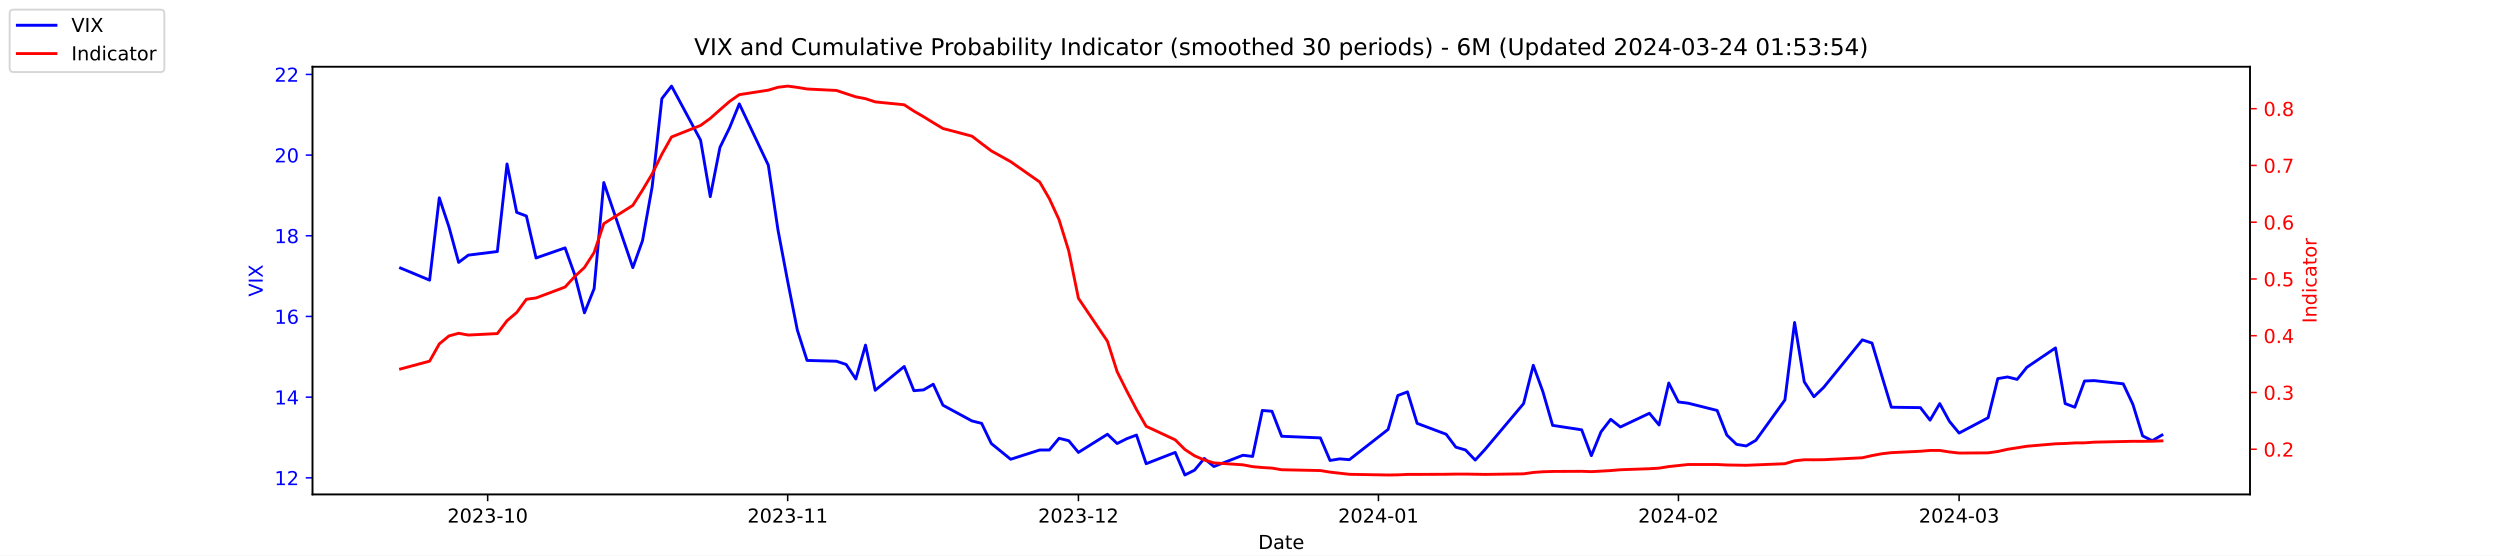
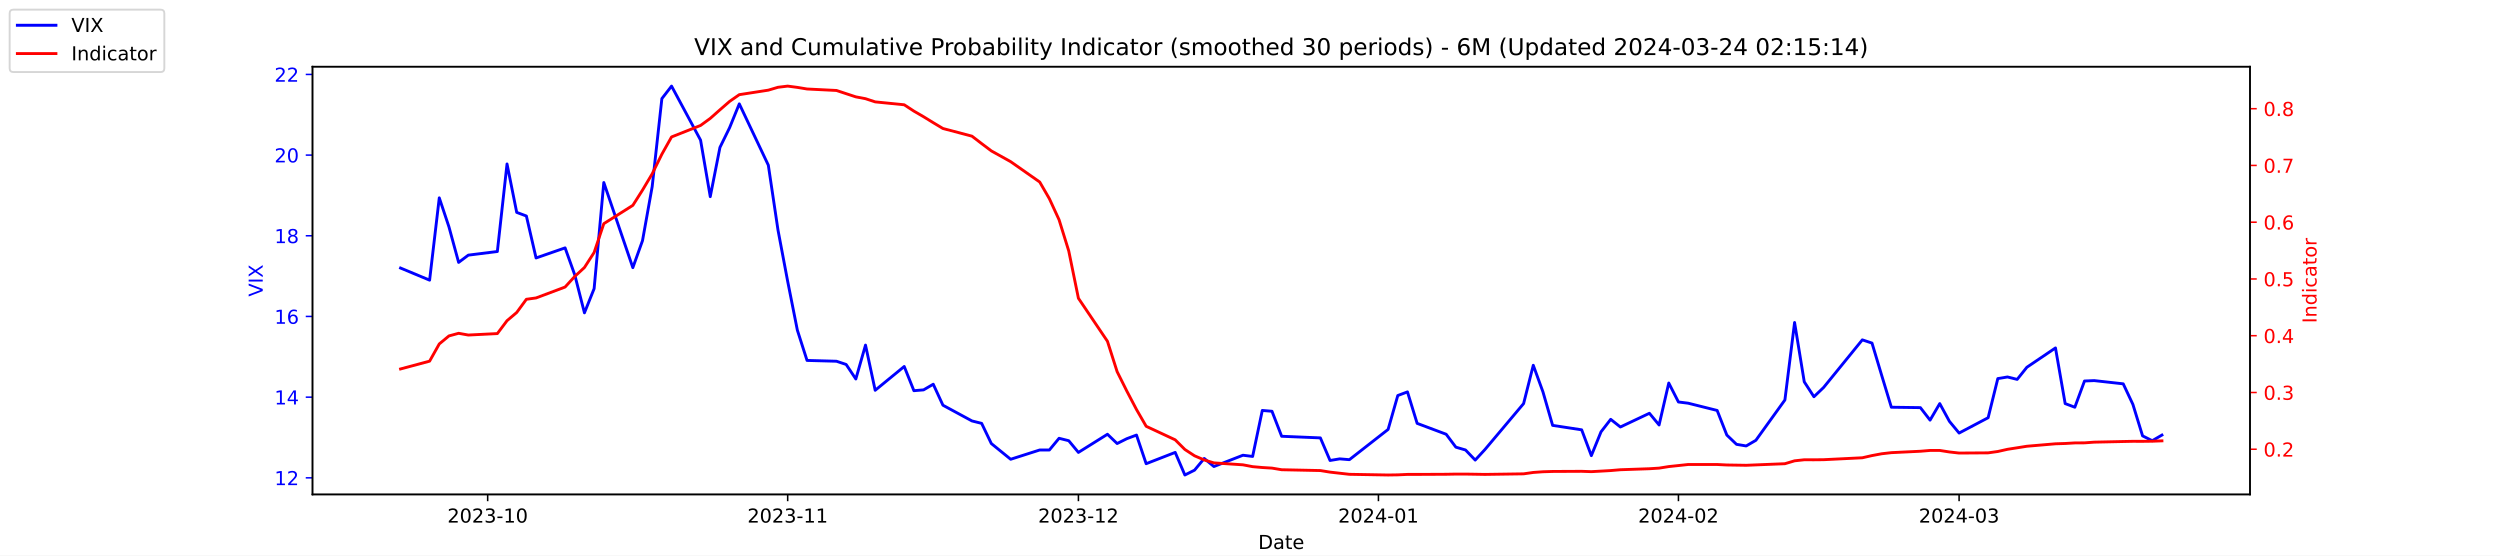
<svg xmlns="http://www.w3.org/2000/svg" xmlns:xlink="http://www.w3.org/1999/xlink" width="1296pt" height="288pt" viewBox="0 0 1296 288" version="1.1">
  <defs>
    <style type="text/css">*{stroke-linejoin: round; stroke-linecap: butt}</style>
  </defs>
  <g id="figure_1">
    <g id="patch_1">
      <path d="M 0 288  L 1296 288  L 1296 0  L 0 0  z " style="fill: #ffffff" />
    </g>
    <g id="axes_1">
      <g id="patch_2">
        <path d="M 162 256.32  L 1166.4 256.32  L 1166.4 34.56  L 162 34.56  z " style="fill: #ffffff" />
      </g>
      <g id="matplotlib.axis_1">
        <g id="xtick_1">
          <g id="line2d_1">
            <defs>
-               <path id="m7c669ac74c" d="M 0 0  L 0 3.5  " style="stroke: #000000; stroke-width: 0.8" />
+               <path id="mfde7af2f74" d="M 0 0  L 0 3.5  " style="stroke: #000000; stroke-width: 0.8" />
            </defs>
            <g>
-               <use xlink:href="#m7c669ac74c" x="252.807" y="256.32" style="stroke: #000000; stroke-width: 0.8" />
+               <use xlink:href="#mfde7af2f74" x="252.807" y="256.32" style="stroke: #000000; stroke-width: 0.8" />
            </g>
          </g>
          <g id="text_1">
            <g transform="translate(231.916 270.9184) scale(0.1 -0.1)">
              <defs>
                <path id="DejaVuSans-32" d="M 1228 531  L 3431 531  L 3431 0  L 469 0  L 469 531  Q 828 903 1448 1529  Q 2069 2156 2228 2338  Q 2531 2678 2651 2914  Q 2772 3150 2772 3378  Q 2772 3750 2511 3984  Q 2250 4219 1831 4219  Q 1534 4219 1204 4116  Q 875 4013 500 3803  L 500 4441  Q 881 4594 1212 4672  Q 1544 4750 1819 4750  Q 2544 4750 2975 4387  Q 3406 4025 3406 3419  Q 3406 3131 3298 2873  Q 3191 2616 2906 2266  Q 2828 2175 2409 1742  Q 1991 1309 1228 531  z " transform="scale(0.015625)" />
                <path id="DejaVuSans-30" d="M 2034 4250  Q 1547 4250 1301 3770  Q 1056 3291 1056 2328  Q 1056 1369 1301 889  Q 1547 409 2034 409  Q 2525 409 2770 889  Q 3016 1369 3016 2328  Q 3016 3291 2770 3770  Q 2525 4250 2034 4250  z M 2034 4750  Q 2819 4750 3233 4129  Q 3647 3509 3647 2328  Q 3647 1150 3233 529  Q 2819 -91 2034 -91  Q 1250 -91 836 529  Q 422 1150 422 2328  Q 422 3509 836 4129  Q 1250 4750 2034 4750  z " transform="scale(0.015625)" />
                <path id="DejaVuSans-33" d="M 2597 2516  Q 3050 2419 3304 2112  Q 3559 1806 3559 1356  Q 3559 666 3084 287  Q 2609 -91 1734 -91  Q 1441 -91 1130 -33  Q 819 25 488 141  L 488 750  Q 750 597 1062 519  Q 1375 441 1716 441  Q 2309 441 2620 675  Q 2931 909 2931 1356  Q 2931 1769 2642 2001  Q 2353 2234 1838 2234  L 1294 2234  L 1294 2753  L 1863 2753  Q 2328 2753 2575 2939  Q 2822 3125 2822 3475  Q 2822 3834 2567 4026  Q 2313 4219 1838 4219  Q 1578 4219 1281 4162  Q 984 4106 628 3988  L 628 4550  Q 988 4650 1302 4700  Q 1616 4750 1894 4750  Q 2613 4750 3031 4423  Q 3450 4097 3450 3541  Q 3450 3153 3228 2886  Q 3006 2619 2597 2516  z " transform="scale(0.015625)" />
                <path id="DejaVuSans-2d" d="M 313 2009  L 1997 2009  L 1997 1497  L 313 1497  L 313 2009  z " transform="scale(0.015625)" />
                <path id="DejaVuSans-31" d="M 794 531  L 1825 531  L 1825 4091  L 703 3866  L 703 4441  L 1819 4666  L 2450 4666  L 2450 531  L 3481 531  L 3481 0  L 794 0  L 794 531  z " transform="scale(0.015625)" />
              </defs>
              <use xlink:href="#DejaVuSans-32" />
              <use xlink:href="#DejaVuSans-30" x="63.623" />
              <use xlink:href="#DejaVuSans-32" x="127.246" />
              <use xlink:href="#DejaVuSans-33" x="190.869" />
              <use xlink:href="#DejaVuSans-2d" x="254.492" />
              <use xlink:href="#DejaVuSans-31" x="290.576" />
              <use xlink:href="#DejaVuSans-30" x="354.199" />
            </g>
          </g>
        </g>
        <g id="xtick_2">
          <g id="line2d_2">
            <g>
-               <use xlink:href="#m7c669ac74c" x="408.334" y="256.32" style="stroke: #000000; stroke-width: 0.8" />
+               <use xlink:href="#mfde7af2f74" x="408.334" y="256.32" style="stroke: #000000; stroke-width: 0.8" />
            </g>
          </g>
          <g id="text_2">
            <g transform="translate(387.4425 270.9184) scale(0.1 -0.1)">
              <use xlink:href="#DejaVuSans-32" />
              <use xlink:href="#DejaVuSans-30" x="63.623" />
              <use xlink:href="#DejaVuSans-32" x="127.246" />
              <use xlink:href="#DejaVuSans-33" x="190.869" />
              <use xlink:href="#DejaVuSans-2d" x="254.492" />
              <use xlink:href="#DejaVuSans-31" x="290.576" />
              <use xlink:href="#DejaVuSans-31" x="354.199" />
            </g>
          </g>
        </g>
        <g id="xtick_3">
          <g id="line2d_3">
            <g>
-               <use xlink:href="#m7c669ac74c" x="559.052" y="256.32" style="stroke: #000000; stroke-width: 0.8" />
+               <use xlink:href="#mfde7af2f74" x="559.052" y="256.32" style="stroke: #000000; stroke-width: 0.8" />
            </g>
          </g>
          <g id="text_3">
            <g transform="translate(538.161 270.9184) scale(0.1 -0.1)">
              <use xlink:href="#DejaVuSans-32" />
              <use xlink:href="#DejaVuSans-30" x="63.623" />
              <use xlink:href="#DejaVuSans-32" x="127.246" />
              <use xlink:href="#DejaVuSans-33" x="190.869" />
              <use xlink:href="#DejaVuSans-2d" x="254.492" />
              <use xlink:href="#DejaVuSans-31" x="290.576" />
              <use xlink:href="#DejaVuSans-32" x="354.199" />
            </g>
          </g>
        </g>
        <g id="xtick_4">
          <g id="line2d_4">
            <g>
-               <use xlink:href="#m7c669ac74c" x="714.579" y="256.32" style="stroke: #000000; stroke-width: 0.8" />
+               <use xlink:href="#mfde7af2f74" x="714.579" y="256.32" style="stroke: #000000; stroke-width: 0.8" />
            </g>
          </g>
          <g id="text_4">
            <g transform="translate(693.6875 270.9184) scale(0.1 -0.1)">
              <defs>
                <path id="DejaVuSans-34" d="M 2419 4116  L 825 1625  L 2419 1625  L 2419 4116  z M 2253 4666  L 3047 4666  L 3047 1625  L 3713 1625  L 3713 1100  L 3047 1100  L 3047 0  L 2419 0  L 2419 1100  L 313 1100  L 313 1709  L 2253 4666  z " transform="scale(0.015625)" />
              </defs>
              <use xlink:href="#DejaVuSans-32" />
              <use xlink:href="#DejaVuSans-30" x="63.623" />
              <use xlink:href="#DejaVuSans-32" x="127.246" />
              <use xlink:href="#DejaVuSans-34" x="190.869" />
              <use xlink:href="#DejaVuSans-2d" x="254.492" />
              <use xlink:href="#DejaVuSans-30" x="290.576" />
              <use xlink:href="#DejaVuSans-31" x="354.199" />
            </g>
          </g>
        </g>
        <g id="xtick_5">
          <g id="line2d_5">
            <g>
-               <use xlink:href="#m7c669ac74c" x="870.105" y="256.32" style="stroke: #000000; stroke-width: 0.8" />
+               <use xlink:href="#mfde7af2f74" x="870.105" y="256.32" style="stroke: #000000; stroke-width: 0.8" />
            </g>
          </g>
          <g id="text_5">
            <g transform="translate(849.2139 270.9184) scale(0.1 -0.1)">
              <use xlink:href="#DejaVuSans-32" />
              <use xlink:href="#DejaVuSans-30" x="63.623" />
              <use xlink:href="#DejaVuSans-32" x="127.246" />
              <use xlink:href="#DejaVuSans-34" x="190.869" />
              <use xlink:href="#DejaVuSans-2d" x="254.492" />
              <use xlink:href="#DejaVuSans-30" x="290.576" />
              <use xlink:href="#DejaVuSans-32" x="354.199" />
            </g>
          </g>
        </g>
        <g id="xtick_6">
          <g id="line2d_6">
            <g>
-               <use xlink:href="#m7c669ac74c" x="1015.598" y="256.32" style="stroke: #000000; stroke-width: 0.8" />
+               <use xlink:href="#mfde7af2f74" x="1015.598" y="256.32" style="stroke: #000000; stroke-width: 0.8" />
            </g>
          </g>
          <g id="text_6">
            <g transform="translate(994.7064 270.9184) scale(0.1 -0.1)">
              <use xlink:href="#DejaVuSans-32" />
              <use xlink:href="#DejaVuSans-30" x="63.623" />
              <use xlink:href="#DejaVuSans-32" x="127.246" />
              <use xlink:href="#DejaVuSans-34" x="190.869" />
              <use xlink:href="#DejaVuSans-2d" x="254.492" />
              <use xlink:href="#DejaVuSans-30" x="290.576" />
              <use xlink:href="#DejaVuSans-33" x="354.199" />
            </g>
          </g>
        </g>
        <g id="text_7">
          <g transform="translate(652.2492 284.5966) scale(0.1 -0.1)">
            <defs>
              <path id="DejaVuSans-44" d="M 1259 4147  L 1259 519  L 2022 519  Q 2988 519 3436 956  Q 3884 1394 3884 2338  Q 3884 3275 3436 3711  Q 2988 4147 2022 4147  L 1259 4147  z M 628 4666  L 1925 4666  Q 3281 4666 3915 4102  Q 4550 3538 4550 2338  Q 4550 1131 3912 565  Q 3275 0 1925 0  L 628 0  L 628 4666  z " transform="scale(0.015625)" />
              <path id="DejaVuSans-61" d="M 2194 1759  Q 1497 1759 1228 1600  Q 959 1441 959 1056  Q 959 750 1161 570  Q 1363 391 1709 391  Q 2188 391 2477 730  Q 2766 1069 2766 1631  L 2766 1759  L 2194 1759  z M 3341 1997  L 3341 0  L 2766 0  L 2766 531  Q 2569 213 2275 61  Q 1981 -91 1556 -91  Q 1019 -91 701 211  Q 384 513 384 1019  Q 384 1609 779 1909  Q 1175 2209 1959 2209  L 2766 2209  L 2766 2266  Q 2766 2663 2505 2880  Q 2244 3097 1772 3097  Q 1472 3097 1187 3025  Q 903 2953 641 2809  L 641 3341  Q 956 3463 1253 3523  Q 1550 3584 1831 3584  Q 2591 3584 2966 3190  Q 3341 2797 3341 1997  z " transform="scale(0.015625)" />
              <path id="DejaVuSans-74" d="M 1172 4494  L 1172 3500  L 2356 3500  L 2356 3053  L 1172 3053  L 1172 1153  Q 1172 725 1289 603  Q 1406 481 1766 481  L 2356 481  L 2356 0  L 1766 0  Q 1100 0 847 248  Q 594 497 594 1153  L 594 3053  L 172 3053  L 172 3500  L 594 3500  L 594 4494  L 1172 4494  z " transform="scale(0.015625)" />
              <path id="DejaVuSans-65" d="M 3597 1894  L 3597 1613  L 953 1613  Q 991 1019 1311 708  Q 1631 397 2203 397  Q 2534 397 2845 478  Q 3156 559 3463 722  L 3463 178  Q 3153 47 2828 -22  Q 2503 -91 2169 -91  Q 1331 -91 842 396  Q 353 884 353 1716  Q 353 2575 817 3079  Q 1281 3584 2069 3584  Q 2775 3584 3186 3129  Q 3597 2675 3597 1894  z M 3022 2063  Q 3016 2534 2758 2815  Q 2500 3097 2075 3097  Q 1594 3097 1305 2825  Q 1016 2553 972 2059  L 3022 2063  z " transform="scale(0.015625)" />
            </defs>
            <use xlink:href="#DejaVuSans-44" />
            <use xlink:href="#DejaVuSans-61" x="77.002" />
            <use xlink:href="#DejaVuSans-74" x="138.281" />
            <use xlink:href="#DejaVuSans-65" x="177.49" />
          </g>
        </g>
      </g>
      <g id="matplotlib.axis_2">
        <g id="ytick_1">
          <g id="line2d_7">
            <defs>
-               <path id="m11912a8a30" d="M 0 0  L -3.5 0  " style="stroke: #0000ff; stroke-width: 0.8" />
+               <path id="m8559d4c130" d="M 0 0  L -3.5 0  " style="stroke: #0000ff; stroke-width: 0.8" />
            </defs>
            <g>
-               <use xlink:href="#m11912a8a30" x="162" y="247.704" style="fill: #0000ff; stroke: #0000ff; stroke-width: 0.8" />
+               <use xlink:href="#m8559d4c130" x="162" y="247.704" style="fill: #0000ff; stroke: #0000ff; stroke-width: 0.8" />
            </g>
          </g>
          <g id="text_8">
            <g style="fill: #0000ff" transform="translate(142.275 251.5031) scale(0.1 -0.1)">
              <use xlink:href="#DejaVuSans-31" />
              <use xlink:href="#DejaVuSans-32" x="63.623" />
            </g>
          </g>
        </g>
        <g id="ytick_2">
          <g id="line2d_8">
            <g>
-               <use xlink:href="#m11912a8a30" x="162" y="205.878" style="fill: #0000ff; stroke: #0000ff; stroke-width: 0.8" />
+               <use xlink:href="#m8559d4c130" x="162" y="205.878" style="fill: #0000ff; stroke: #0000ff; stroke-width: 0.8" />
            </g>
          </g>
          <g id="text_9">
            <g style="fill: #0000ff" transform="translate(142.275 209.6774) scale(0.1 -0.1)">
              <use xlink:href="#DejaVuSans-31" />
              <use xlink:href="#DejaVuSans-34" x="63.623" />
            </g>
          </g>
        </g>
        <g id="ytick_3">
          <g id="line2d_9">
            <g>
-               <use xlink:href="#m11912a8a30" x="162" y="164.052" style="fill: #0000ff; stroke: #0000ff; stroke-width: 0.8" />
+               <use xlink:href="#m8559d4c130" x="162" y="164.052" style="fill: #0000ff; stroke: #0000ff; stroke-width: 0.8" />
            </g>
          </g>
          <g id="text_10">
            <g style="fill: #0000ff" transform="translate(142.275 167.8517) scale(0.1 -0.1)">
              <defs>
                <path id="DejaVuSans-36" d="M 2113 2584  Q 1688 2584 1439 2293  Q 1191 2003 1191 1497  Q 1191 994 1439 701  Q 1688 409 2113 409  Q 2538 409 2786 701  Q 3034 994 3034 1497  Q 3034 2003 2786 2293  Q 2538 2584 2113 2584  z M 3366 4563  L 3366 3988  Q 3128 4100 2886 4159  Q 2644 4219 2406 4219  Q 1781 4219 1451 3797  Q 1122 3375 1075 2522  Q 1259 2794 1537 2939  Q 1816 3084 2150 3084  Q 2853 3084 3261 2657  Q 3669 2231 3669 1497  Q 3669 778 3244 343  Q 2819 -91 2113 -91  Q 1303 -91 875 529  Q 447 1150 447 2328  Q 447 3434 972 4092  Q 1497 4750 2381 4750  Q 2619 4750 2861 4703  Q 3103 4656 3366 4563  z " transform="scale(0.015625)" />
              </defs>
              <use xlink:href="#DejaVuSans-31" />
              <use xlink:href="#DejaVuSans-36" x="63.623" />
            </g>
          </g>
        </g>
        <g id="ytick_4">
          <g id="line2d_10">
            <g>
-               <use xlink:href="#m11912a8a30" x="162" y="122.227" style="fill: #0000ff; stroke: #0000ff; stroke-width: 0.8" />
+               <use xlink:href="#m8559d4c130" x="162" y="122.227" style="fill: #0000ff; stroke: #0000ff; stroke-width: 0.8" />
            </g>
          </g>
          <g id="text_11">
            <g style="fill: #0000ff" transform="translate(142.275 126.0259) scale(0.1 -0.1)">
              <defs>
                <path id="DejaVuSans-38" d="M 2034 2216  Q 1584 2216 1326 1975  Q 1069 1734 1069 1313  Q 1069 891 1326 650  Q 1584 409 2034 409  Q 2484 409 2743 651  Q 3003 894 3003 1313  Q 3003 1734 2745 1975  Q 2488 2216 2034 2216  z M 1403 2484  Q 997 2584 770 2862  Q 544 3141 544 3541  Q 544 4100 942 4425  Q 1341 4750 2034 4750  Q 2731 4750 3128 4425  Q 3525 4100 3525 3541  Q 3525 3141 3298 2862  Q 3072 2584 2669 2484  Q 3125 2378 3379 2068  Q 3634 1759 3634 1313  Q 3634 634 3220 271  Q 2806 -91 2034 -91  Q 1263 -91 848 271  Q 434 634 434 1313  Q 434 1759 690 2068  Q 947 2378 1403 2484  z M 1172 3481  Q 1172 3119 1398 2916  Q 1625 2713 2034 2713  Q 2441 2713 2670 2916  Q 2900 3119 2900 3481  Q 2900 3844 2670 4047  Q 2441 4250 2034 4250  Q 1625 4250 1398 4047  Q 1172 3844 1172 3481  z " transform="scale(0.015625)" />
              </defs>
              <use xlink:href="#DejaVuSans-31" />
              <use xlink:href="#DejaVuSans-38" x="63.623" />
            </g>
          </g>
        </g>
        <g id="ytick_5">
          <g id="line2d_11">
            <g>
-               <use xlink:href="#m11912a8a30" x="162" y="80.401" style="fill: #0000ff; stroke: #0000ff; stroke-width: 0.8" />
+               <use xlink:href="#m8559d4c130" x="162" y="80.401" style="fill: #0000ff; stroke: #0000ff; stroke-width: 0.8" />
            </g>
          </g>
          <g id="text_12">
            <g style="fill: #0000ff" transform="translate(142.275 84.2002) scale(0.1 -0.1)">
              <use xlink:href="#DejaVuSans-32" />
              <use xlink:href="#DejaVuSans-30" x="63.623" />
            </g>
          </g>
        </g>
        <g id="ytick_6">
          <g id="line2d_12">
            <g>
-               <use xlink:href="#m11912a8a30" x="162" y="38.575" style="fill: #0000ff; stroke: #0000ff; stroke-width: 0.8" />
+               <use xlink:href="#m8559d4c130" x="162" y="38.575" style="fill: #0000ff; stroke: #0000ff; stroke-width: 0.8" />
            </g>
          </g>
          <g id="text_13">
            <g style="fill: #0000ff" transform="translate(142.275 42.37447) scale(0.1 -0.1)">
              <use xlink:href="#DejaVuSans-32" />
              <use xlink:href="#DejaVuSans-32" x="63.623" />
            </g>
          </g>
        </g>
        <g id="text_14">
          <g style="fill: #0000ff" transform="translate(136.1953 153.7603) rotate(-90) scale(0.1 -0.1)">
            <defs>
              <path id="DejaVuSans-56" d="M 1831 0  L 50 4666  L 709 4666  L 2188 738  L 3669 4666  L 4325 4666  L 2547 0  L 1831 0  z " transform="scale(0.015625)" />
              <path id="DejaVuSans-49" d="M 628 4666  L 1259 4666  L 1259 0  L 628 0  L 628 4666  z " transform="scale(0.015625)" />
              <path id="DejaVuSans-58" d="M 403 4666  L 1081 4666  L 2241 2931  L 3406 4666  L 4084 4666  L 2584 2425  L 4184 0  L 3506 0  L 2194 1984  L 872 0  L 191 0  L 1856 2491  L 403 4666  z " transform="scale(0.015625)" />
            </defs>
            <use xlink:href="#DejaVuSans-56" />
            <use xlink:href="#DejaVuSans-49" x="68.408" />
            <use xlink:href="#DejaVuSans-58" x="97.9" />
          </g>
        </g>
      </g>
      <g id="line2d_13">
-         <path d="M 207.655 138.957  L 222.705 145.231  L 227.722 102.569  L 232.739 117.626  L 237.756 136.029  L 242.773 132.265  L 257.824 130.383  L 262.841 85.002  L 267.858 110.097  L 272.875 111.979  L 277.892 133.729  L 292.943 128.501  L 297.96 142.512  L 302.977 162.17  L 307.994 149.623  L 313.011 94.622  L 328.062 138.748  L 333.079 124.736  L 338.096 96.713  L 343.113 51.123  L 348.13 44.64  L 363.181 72.663  L 368.198 101.941  L 373.215 76.428  L 378.232 66.18  L 383.249 53.842  L 398.3 85.629  L 403.317 119.299  L 408.334 145.858  L 413.351 171.163  L 418.368 186.847  L 433.628 187.266  L 438.645 188.939  L 443.662 196.467  L 448.679 178.901  L 453.696 202.323  L 468.747 189.984  L 473.764 202.532  L 478.781 202.114  L 483.798 199.186  L 488.815 210.061  L 503.866 218.217  L 508.883 219.472  L 513.9 229.928  L 523.934 238.084  L 538.984 233.274  L 544.001 233.274  L 549.018 227.209  L 554.035 228.464  L 559.052 234.529  L 574.103 225.118  L 579.12 229.928  L 584.137 227.418  L 589.154 225.536  L 594.171 240.384  L 609.222 234.529  L 614.239 246.24  L 619.256 243.73  L 624.273 237.666  L 629.29 241.848  L 644.341 235.993  L 649.358 236.62  L 654.375 212.779  L 659.392 213.198  L 664.409 226.164  L 684.477 227  L 689.494 238.711  L 694.511 237.875  L 699.528 238.293  L 719.596 222.608  L 724.613 205.042  L 729.63 203.159  L 734.647 219.472  L 749.698 225.118  L 754.715 231.81  L 759.732 233.274  L 764.749 238.502  L 769.766 233.065  L 789.834 209.224  L 794.851 189.357  L 799.868 203.159  L 804.885 220.517  L 819.936 222.818  L 824.952 236.202  L 829.969 223.863  L 834.986 217.38  L 840.003 221.354  L 855.054 214.243  L 860.071 220.308  L 865.088 198.559  L 870.105 208.388  L 875.122 209.015  L 890.173 212.779  L 895.19 225.536  L 900.207 230.346  L 905.224 231.183  L 910.241 228.255  L 925.292 207.342  L 930.309 167.189  L 935.326 197.931  L 940.343 205.669  L 945.36 200.859  L 965.428 176.182  L 970.445 177.855  L 975.462 194.585  L 980.479 211.106  L 995.53 211.316  L 1000.547 217.798  L 1005.564 209.224  L 1010.581 218.426  L 1015.598 224.491  L 1030.649 216.544  L 1035.666 196.258  L 1040.683 195.422  L 1045.7 196.677  L 1050.717 190.403  L 1065.559 180.364  L 1070.576 209.224  L 1075.593 211.106  L 1080.61 197.513  L 1085.627 197.304  L 1100.678 198.977  L 1105.695 209.642  L 1110.711 225.955  L 1115.728 228.464  L 1120.745 225.536  " clip-path="url(#pfca171daec)" style="fill: none; stroke: #0000ff; stroke-width: 1.5; stroke-linecap: square" />
+         <path d="M 207.655 138.957  L 222.705 145.231  L 227.722 102.569  L 232.739 117.626  L 237.756 136.029  L 242.773 132.265  L 257.824 130.383  L 262.841 85.002  L 267.858 110.097  L 272.875 111.979  L 277.892 133.729  L 292.943 128.501  L 297.96 142.512  L 302.977 162.17  L 307.994 149.623  L 313.011 94.622  L 328.062 138.748  L 333.079 124.736  L 338.096 96.713  L 343.113 51.123  L 348.13 44.64  L 363.181 72.663  L 368.198 101.941  L 373.215 76.428  L 378.232 66.18  L 383.249 53.842  L 398.3 85.629  L 403.317 119.299  L 408.334 145.858  L 413.351 171.163  L 418.368 186.847  L 433.628 187.266  L 438.645 188.939  L 443.662 196.467  L 448.679 178.901  L 453.696 202.323  L 468.747 189.984  L 473.764 202.532  L 478.781 202.114  L 483.798 199.186  L 488.815 210.061  L 503.866 218.217  L 508.883 219.472  L 513.9 229.928  L 523.934 238.084  L 538.984 233.274  L 544.001 233.274  L 549.018 227.209  L 554.035 228.464  L 559.052 234.529  L 574.103 225.118  L 579.12 229.928  L 584.137 227.418  L 589.154 225.536  L 594.171 240.384  L 609.222 234.529  L 614.239 246.24  L 619.256 243.73  L 624.273 237.666  L 629.29 241.848  L 644.341 235.993  L 649.358 236.62  L 654.375 212.779  L 659.392 213.198  L 664.409 226.164  L 684.477 227  L 689.494 238.711  L 694.511 237.875  L 699.528 238.293  L 719.596 222.608  L 724.613 205.042  L 729.63 203.159  L 734.647 219.472  L 749.698 225.118  L 754.715 231.81  L 759.732 233.274  L 764.749 238.502  L 769.766 233.065  L 789.834 209.224  L 794.851 189.357  L 799.868 203.159  L 804.885 220.517  L 819.936 222.818  L 824.952 236.202  L 829.969 223.863  L 834.986 217.38  L 840.003 221.354  L 855.054 214.243  L 860.071 220.308  L 865.088 198.559  L 870.105 208.388  L 875.122 209.015  L 890.173 212.779  L 895.19 225.536  L 900.207 230.346  L 905.224 231.183  L 910.241 228.255  L 925.292 207.342  L 930.309 167.189  L 935.326 197.931  L 940.343 205.669  L 945.36 200.859  L 965.428 176.182  L 970.445 177.855  L 975.462 194.585  L 980.479 211.106  L 995.53 211.316  L 1000.547 217.798  L 1005.564 209.224  L 1010.581 218.426  L 1015.598 224.491  L 1030.649 216.544  L 1035.666 196.258  L 1040.683 195.422  L 1045.7 196.677  L 1050.717 190.403  L 1065.559 180.364  L 1070.576 209.224  L 1075.593 211.106  L 1080.61 197.513  L 1085.627 197.304  L 1100.678 198.977  L 1105.695 209.642  L 1110.711 225.955  L 1115.728 228.464  L 1120.745 225.536  " clip-path="url(#pc973df8e21)" style="fill: none; stroke: #0000ff; stroke-width: 1.5; stroke-linecap: square" />
      </g>
      <g id="patch_3">
        <path d="M 162 256.32  L 162 34.56  " style="fill: none; stroke: #000000; stroke-width: 0.8; stroke-linejoin: miter; stroke-linecap: square" />
      </g>
      <g id="patch_4">
        <path d="M 1166.4 256.32  L 1166.4 34.56  " style="fill: none; stroke: #000000; stroke-width: 0.8; stroke-linejoin: miter; stroke-linecap: square" />
      </g>
      <g id="patch_5">
        <path d="M 162 256.32  L 1166.4 256.32  " style="fill: none; stroke: #000000; stroke-width: 0.8; stroke-linejoin: miter; stroke-linecap: square" />
      </g>
      <g id="patch_6">
        <path d="M 162 34.56  L 1166.4 34.56  " style="fill: none; stroke: #000000; stroke-width: 0.8; stroke-linejoin: miter; stroke-linecap: square" />
      </g>
    </g>
    <g id="axes_2">
      <g id="matplotlib.axis_3">
        <g id="ytick_7">
          <g id="line2d_14">
            <defs>
-               <path id="mb8c0a0a525" d="M 0 0  L 3.5 0  " style="stroke: #ff0000; stroke-width: 0.8" />
+               <path id="mb4ffab355d" d="M 0 0  L 3.5 0  " style="stroke: #ff0000; stroke-width: 0.8" />
            </defs>
            <g>
-               <use xlink:href="#mb8c0a0a525" x="1166.4" y="232.889" style="fill: #ff0000; stroke: #ff0000; stroke-width: 0.8" />
+               <use xlink:href="#mb4ffab355d" x="1166.4" y="232.889" style="fill: #ff0000; stroke: #ff0000; stroke-width: 0.8" />
            </g>
          </g>
          <g id="text_15">
            <g style="fill: #ff0000" transform="translate(1173.4 236.688) scale(0.1 -0.1)">
              <defs>
                <path id="DejaVuSans-2e" d="M 684 794  L 1344 794  L 1344 0  L 684 0  L 684 794  z " transform="scale(0.015625)" />
              </defs>
              <use xlink:href="#DejaVuSans-30" />
              <use xlink:href="#DejaVuSans-2e" x="63.623" />
              <use xlink:href="#DejaVuSans-32" x="95.41" />
            </g>
          </g>
        </g>
        <g id="ytick_8">
          <g id="line2d_15">
            <g>
-               <use xlink:href="#mb8c0a0a525" x="1166.4" y="203.464" style="fill: #ff0000; stroke: #ff0000; stroke-width: 0.8" />
+               <use xlink:href="#mb4ffab355d" x="1166.4" y="203.464" style="fill: #ff0000; stroke: #ff0000; stroke-width: 0.8" />
            </g>
          </g>
          <g id="text_16">
            <g style="fill: #ff0000" transform="translate(1173.4 207.2634) scale(0.1 -0.1)">
              <use xlink:href="#DejaVuSans-30" />
              <use xlink:href="#DejaVuSans-2e" x="63.623" />
              <use xlink:href="#DejaVuSans-33" x="95.41" />
            </g>
          </g>
        </g>
        <g id="ytick_9">
          <g id="line2d_16">
            <g>
-               <use xlink:href="#mb8c0a0a525" x="1166.4" y="174.039" style="fill: #ff0000; stroke: #ff0000; stroke-width: 0.8" />
+               <use xlink:href="#mb4ffab355d" x="1166.4" y="174.039" style="fill: #ff0000; stroke: #ff0000; stroke-width: 0.8" />
            </g>
          </g>
          <g id="text_17">
            <g style="fill: #ff0000" transform="translate(1173.4 177.8387) scale(0.1 -0.1)">
              <use xlink:href="#DejaVuSans-30" />
              <use xlink:href="#DejaVuSans-2e" x="63.623" />
              <use xlink:href="#DejaVuSans-34" x="95.41" />
            </g>
          </g>
        </g>
        <g id="ytick_10">
          <g id="line2d_17">
            <g>
-               <use xlink:href="#mb8c0a0a525" x="1166.4" y="144.615" style="fill: #ff0000; stroke: #ff0000; stroke-width: 0.8" />
+               <use xlink:href="#mb4ffab355d" x="1166.4" y="144.615" style="fill: #ff0000; stroke: #ff0000; stroke-width: 0.8" />
            </g>
          </g>
          <g id="text_18">
            <g style="fill: #ff0000" transform="translate(1173.4 148.414) scale(0.1 -0.1)">
              <defs>
                <path id="DejaVuSans-35" d="M 691 4666  L 3169 4666  L 3169 4134  L 1269 4134  L 1269 2991  Q 1406 3038 1543 3061  Q 1681 3084 1819 3084  Q 2600 3084 3056 2656  Q 3513 2228 3513 1497  Q 3513 744 3044 326  Q 2575 -91 1722 -91  Q 1428 -91 1123 -41  Q 819 9 494 109  L 494 744  Q 775 591 1075 516  Q 1375 441 1709 441  Q 2250 441 2565 725  Q 2881 1009 2881 1497  Q 2881 1984 2565 2268  Q 2250 2553 1709 2553  Q 1456 2553 1204 2497  Q 953 2441 691 2322  L 691 4666  z " transform="scale(0.015625)" />
              </defs>
              <use xlink:href="#DejaVuSans-30" />
              <use xlink:href="#DejaVuSans-2e" x="63.623" />
              <use xlink:href="#DejaVuSans-35" x="95.41" />
            </g>
          </g>
        </g>
        <g id="ytick_11">
          <g id="line2d_18">
            <g>
-               <use xlink:href="#mb8c0a0a525" x="1166.4" y="115.19" style="fill: #ff0000; stroke: #ff0000; stroke-width: 0.8" />
+               <use xlink:href="#mb4ffab355d" x="1166.4" y="115.19" style="fill: #ff0000; stroke: #ff0000; stroke-width: 0.8" />
            </g>
          </g>
          <g id="text_19">
            <g style="fill: #ff0000" transform="translate(1173.4 118.9893) scale(0.1 -0.1)">
              <use xlink:href="#DejaVuSans-30" />
              <use xlink:href="#DejaVuSans-2e" x="63.623" />
              <use xlink:href="#DejaVuSans-36" x="95.41" />
            </g>
          </g>
        </g>
        <g id="ytick_12">
          <g id="line2d_19">
            <g>
-               <use xlink:href="#mb8c0a0a525" x="1166.4" y="85.765" style="fill: #ff0000; stroke: #ff0000; stroke-width: 0.8" />
+               <use xlink:href="#mb4ffab355d" x="1166.4" y="85.765" style="fill: #ff0000; stroke: #ff0000; stroke-width: 0.8" />
            </g>
          </g>
          <g id="text_20">
            <g style="fill: #ff0000" transform="translate(1173.4 89.56467) scale(0.1 -0.1)">
              <defs>
                <path id="DejaVuSans-37" d="M 525 4666  L 3525 4666  L 3525 4397  L 1831 0  L 1172 0  L 2766 4134  L 525 4134  L 525 4666  z " transform="scale(0.015625)" />
              </defs>
              <use xlink:href="#DejaVuSans-30" />
              <use xlink:href="#DejaVuSans-2e" x="63.623" />
              <use xlink:href="#DejaVuSans-37" x="95.41" />
            </g>
          </g>
        </g>
        <g id="ytick_13">
          <g id="line2d_20">
            <g>
-               <use xlink:href="#mb8c0a0a525" x="1166.4" y="56.341" style="fill: #ff0000; stroke: #ff0000; stroke-width: 0.8" />
+               <use xlink:href="#mb4ffab355d" x="1166.4" y="56.341" style="fill: #ff0000; stroke: #ff0000; stroke-width: 0.8" />
            </g>
          </g>
          <g id="text_21">
            <g style="fill: #ff0000" transform="translate(1173.4 60.14) scale(0.1 -0.1)">
              <use xlink:href="#DejaVuSans-30" />
              <use xlink:href="#DejaVuSans-2e" x="63.623" />
              <use xlink:href="#DejaVuSans-38" x="95.41" />
            </g>
          </g>
        </g>
        <g id="text_22">
          <g style="fill: #ff0000" transform="translate(1200.902 167.5353) rotate(-90) scale(0.1 -0.1)">
            <defs>
              <path id="DejaVuSans-6e" d="M 3513 2113  L 3513 0  L 2938 0  L 2938 2094  Q 2938 2591 2744 2837  Q 2550 3084 2163 3084  Q 1697 3084 1428 2787  Q 1159 2491 1159 1978  L 1159 0  L 581 0  L 581 3500  L 1159 3500  L 1159 2956  Q 1366 3272 1645 3428  Q 1925 3584 2291 3584  Q 2894 3584 3203 3211  Q 3513 2838 3513 2113  z " transform="scale(0.015625)" />
              <path id="DejaVuSans-64" d="M 2906 2969  L 2906 4863  L 3481 4863  L 3481 0  L 2906 0  L 2906 525  Q 2725 213 2448 61  Q 2172 -91 1784 -91  Q 1150 -91 751 415  Q 353 922 353 1747  Q 353 2572 751 3078  Q 1150 3584 1784 3584  Q 2172 3584 2448 3432  Q 2725 3281 2906 2969  z M 947 1747  Q 947 1113 1208 752  Q 1469 391 1925 391  Q 2381 391 2643 752  Q 2906 1113 2906 1747  Q 2906 2381 2643 2742  Q 2381 3103 1925 3103  Q 1469 3103 1208 2742  Q 947 2381 947 1747  z " transform="scale(0.015625)" />
              <path id="DejaVuSans-69" d="M 603 3500  L 1178 3500  L 1178 0  L 603 0  L 603 3500  z M 603 4863  L 1178 4863  L 1178 4134  L 603 4134  L 603 4863  z " transform="scale(0.015625)" />
              <path id="DejaVuSans-63" d="M 3122 3366  L 3122 2828  Q 2878 2963 2633 3030  Q 2388 3097 2138 3097  Q 1578 3097 1268 2742  Q 959 2388 959 1747  Q 959 1106 1268 751  Q 1578 397 2138 397  Q 2388 397 2633 464  Q 2878 531 3122 666  L 3122 134  Q 2881 22 2623 -34  Q 2366 -91 2075 -91  Q 1284 -91 818 406  Q 353 903 353 1747  Q 353 2603 823 3093  Q 1294 3584 2113 3584  Q 2378 3584 2631 3529  Q 2884 3475 3122 3366  z " transform="scale(0.015625)" />
              <path id="DejaVuSans-6f" d="M 1959 3097  Q 1497 3097 1228 2736  Q 959 2375 959 1747  Q 959 1119 1226 758  Q 1494 397 1959 397  Q 2419 397 2687 759  Q 2956 1122 2956 1747  Q 2956 2369 2687 2733  Q 2419 3097 1959 3097  z M 1959 3584  Q 2709 3584 3137 3096  Q 3566 2609 3566 1747  Q 3566 888 3137 398  Q 2709 -91 1959 -91  Q 1206 -91 779 398  Q 353 888 353 1747  Q 353 2609 779 3096  Q 1206 3584 1959 3584  z " transform="scale(0.015625)" />
              <path id="DejaVuSans-72" d="M 2631 2963  Q 2534 3019 2420 3045  Q 2306 3072 2169 3072  Q 1681 3072 1420 2755  Q 1159 2438 1159 1844  L 1159 0  L 581 0  L 581 3500  L 1159 3500  L 1159 2956  Q 1341 3275 1631 3429  Q 1922 3584 2338 3584  Q 2397 3584 2469 3576  Q 2541 3569 2628 3553  L 2631 2963  z " transform="scale(0.015625)" />
            </defs>
            <use xlink:href="#DejaVuSans-49" />
            <use xlink:href="#DejaVuSans-6e" x="29.492" />
            <use xlink:href="#DejaVuSans-64" x="92.871" />
            <use xlink:href="#DejaVuSans-69" x="156.348" />
            <use xlink:href="#DejaVuSans-63" x="184.131" />
            <use xlink:href="#DejaVuSans-61" x="239.111" />
            <use xlink:href="#DejaVuSans-74" x="300.391" />
            <use xlink:href="#DejaVuSans-6f" x="339.6" />
            <use xlink:href="#DejaVuSans-72" x="400.781" />
          </g>
        </g>
      </g>
      <g id="line2d_21">
-         <path d="M 207.655 191.265  L 222.705 187.219  L 227.722 178.295  L 232.739 174.144  L 237.756 172.782  L 242.773 173.684  L 257.824 172.929  L 262.841 166.24  L 267.858 161.992  L 272.875 155.148  L 277.892 154.454  L 292.943 148.799  L 297.96 143.294  L 302.977 138.673  L 307.994 130.876  L 313.011 115.947  L 328.062 106.451  L 333.079 98.547  L 338.096 90.098  L 343.113 79.935  L 348.13 70.996  L 363.181 65.03  L 368.198 61.373  L 373.215 56.924  L 378.232 52.565  L 383.249 49.074  L 398.3 46.736  L 403.317 45.246  L 408.334 44.64  L 413.351 45.299  L 418.368 46.134  L 433.628 46.898  L 438.645 48.564  L 443.662 50.211  L 448.679 51.163  L 453.696 52.814  L 468.747 54.319  L 473.764 57.602  L 478.781 60.512  L 483.798 63.6  L 488.815 66.612  L 503.866 70.588  L 508.883 74.439  L 513.9 78.223  L 523.934 83.813  L 538.984 94.356  L 544.001 103.023  L 549.018 113.922  L 554.035 130.086  L 559.052 154.621  L 574.103 176.926  L 579.12 192.67  L 584.137 202.718  L 589.154 212.283  L 594.171 220.988  L 609.222 228.005  L 614.239 233.01  L 619.256 236.29  L 624.273 238.441  L 629.29 239.963  L 644.341 240.96  L 649.358 241.915  L 654.375 242.361  L 659.392 242.668  L 664.409 243.51  L 684.477 243.936  L 689.494 244.749  L 694.511 245.318  L 699.528 245.883  L 719.596 246.24  L 724.613 246.164  L 729.63 245.935  L 734.647 245.935  L 749.698 245.861  L 754.715 245.764  L 759.732 245.764  L 764.749 245.845  L 769.766 245.935  L 789.834 245.637  L 794.851 244.919  L 799.868 244.56  L 804.885 244.404  L 819.936 244.328  L 824.952 244.505  L 829.969 244.229  L 834.986 243.939  L 840.003 243.51  L 855.054 242.989  L 860.071 242.676  L 865.088 241.872  L 870.105 241.342  L 875.122 240.798  L 890.173 240.798  L 895.19 241.043  L 900.207 241.125  L 905.224 241.207  L 910.241 241.002  L 925.292 240.389  L 930.309 238.889  L 935.326 238.342  L 940.343 238.357  L 945.36 238.305  L 965.428 237.311  L 970.445 236.172  L 975.462 235.233  L 980.479 234.655  L 995.53 233.927  L 1000.547 233.508  L 1005.564 233.508  L 1010.581 234.299  L 1015.598 234.864  L 1030.649 234.76  L 1035.666 234.052  L 1040.683 232.922  L 1045.7 232.138  L 1050.717 231.335  L 1065.559 230.064  L 1070.576 229.904  L 1075.593 229.608  L 1080.61 229.575  L 1085.627 229.213  L 1100.678 228.881  L 1105.695 228.777  L 1110.711 228.791  L 1115.728 228.728  L 1120.745 228.538  " clip-path="url(#pfca171daec)" style="fill: none; stroke: #ff0000; stroke-width: 1.5; stroke-linecap: square" />
+         <path d="M 207.655 191.265  L 222.705 187.219  L 227.722 178.295  L 232.739 174.144  L 237.756 172.782  L 242.773 173.684  L 257.824 172.929  L 262.841 166.24  L 267.858 161.992  L 272.875 155.148  L 277.892 154.454  L 292.943 148.799  L 297.96 143.294  L 302.977 138.673  L 307.994 130.876  L 313.011 115.947  L 328.062 106.451  L 333.079 98.547  L 338.096 90.098  L 343.113 79.935  L 348.13 70.996  L 363.181 65.03  L 368.198 61.373  L 373.215 56.924  L 378.232 52.565  L 383.249 49.074  L 398.3 46.736  L 403.317 45.246  L 408.334 44.64  L 413.351 45.299  L 418.368 46.134  L 433.628 46.898  L 438.645 48.564  L 443.662 50.211  L 448.679 51.163  L 453.696 52.814  L 468.747 54.319  L 473.764 57.602  L 478.781 60.512  L 483.798 63.6  L 488.815 66.612  L 503.866 70.588  L 508.883 74.439  L 513.9 78.223  L 523.934 83.813  L 538.984 94.356  L 544.001 103.023  L 549.018 113.922  L 554.035 130.086  L 559.052 154.621  L 574.103 176.926  L 579.12 192.67  L 584.137 202.718  L 589.154 212.283  L 594.171 220.988  L 609.222 228.005  L 614.239 233.01  L 619.256 236.29  L 624.273 238.441  L 629.29 239.963  L 644.341 240.96  L 649.358 241.915  L 654.375 242.361  L 659.392 242.668  L 664.409 243.51  L 684.477 243.936  L 689.494 244.749  L 694.511 245.318  L 699.528 245.883  L 719.596 246.24  L 724.613 246.164  L 729.63 245.935  L 734.647 245.935  L 749.698 245.861  L 754.715 245.764  L 759.732 245.764  L 764.749 245.845  L 769.766 245.935  L 789.834 245.637  L 794.851 244.919  L 799.868 244.56  L 804.885 244.404  L 819.936 244.328  L 824.952 244.505  L 829.969 244.229  L 834.986 243.939  L 840.003 243.51  L 855.054 242.989  L 860.071 242.676  L 865.088 241.872  L 870.105 241.342  L 875.122 240.798  L 890.173 240.798  L 895.19 241.043  L 900.207 241.125  L 905.224 241.207  L 910.241 241.002  L 925.292 240.389  L 930.309 238.889  L 935.326 238.342  L 940.343 238.357  L 945.36 238.305  L 965.428 237.311  L 970.445 236.172  L 975.462 235.233  L 980.479 234.655  L 995.53 233.927  L 1000.547 233.508  L 1005.564 233.508  L 1010.581 234.299  L 1015.598 234.864  L 1030.649 234.76  L 1035.666 234.052  L 1040.683 232.922  L 1045.7 232.138  L 1050.717 231.335  L 1065.559 230.064  L 1070.576 229.904  L 1075.593 229.608  L 1080.61 229.575  L 1085.627 229.213  L 1100.678 228.881  L 1105.695 228.777  L 1110.711 228.791  L 1115.728 228.728  L 1120.745 228.538  " clip-path="url(#pc973df8e21)" style="fill: none; stroke: #ff0000; stroke-width: 1.5; stroke-linecap: square" />
      </g>
      <g id="patch_7">
        <path d="M 162 256.32  L 162 34.56  " style="fill: none; stroke: #000000; stroke-width: 0.8; stroke-linejoin: miter; stroke-linecap: square" />
      </g>
      <g id="patch_8">
        <path d="M 1166.4 256.32  L 1166.4 34.56  " style="fill: none; stroke: #000000; stroke-width: 0.8; stroke-linejoin: miter; stroke-linecap: square" />
      </g>
      <g id="patch_9">
        <path d="M 162 256.32  L 1166.4 256.32  " style="fill: none; stroke: #000000; stroke-width: 0.8; stroke-linejoin: miter; stroke-linecap: square" />
      </g>
      <g id="patch_10">
        <path d="M 162 34.56  L 1166.4 34.56  " style="fill: none; stroke: #000000; stroke-width: 0.8; stroke-linejoin: miter; stroke-linecap: square" />
      </g>
      <g id="text_23">
        <g transform="translate(359.8481 28.56) scale(0.12 -0.12)">
          <defs>
            <path id="DejaVuSans-20" transform="scale(0.015625)" />
            <path id="DejaVuSans-43" d="M 4122 4306  L 4122 3641  Q 3803 3938 3442 4084  Q 3081 4231 2675 4231  Q 1875 4231 1450 3742  Q 1025 3253 1025 2328  Q 1025 1406 1450 917  Q 1875 428 2675 428  Q 3081 428 3442 575  Q 3803 722 4122 1019  L 4122 359  Q 3791 134 3420 21  Q 3050 -91 2638 -91  Q 1578 -91 968 557  Q 359 1206 359 2328  Q 359 3453 968 4101  Q 1578 4750 2638 4750  Q 3056 4750 3426 4639  Q 3797 4528 4122 4306  z " transform="scale(0.015625)" />
            <path id="DejaVuSans-75" d="M 544 1381  L 544 3500  L 1119 3500  L 1119 1403  Q 1119 906 1312 657  Q 1506 409 1894 409  Q 2359 409 2629 706  Q 2900 1003 2900 1516  L 2900 3500  L 3475 3500  L 3475 0  L 2900 0  L 2900 538  Q 2691 219 2414 64  Q 2138 -91 1772 -91  Q 1169 -91 856 284  Q 544 659 544 1381  z M 1991 3584  L 1991 3584  z " transform="scale(0.015625)" />
            <path id="DejaVuSans-6d" d="M 3328 2828  Q 3544 3216 3844 3400  Q 4144 3584 4550 3584  Q 5097 3584 5394 3201  Q 5691 2819 5691 2113  L 5691 0  L 5113 0  L 5113 2094  Q 5113 2597 4934 2840  Q 4756 3084 4391 3084  Q 3944 3084 3684 2787  Q 3425 2491 3425 1978  L 3425 0  L 2847 0  L 2847 2094  Q 2847 2600 2669 2842  Q 2491 3084 2119 3084  Q 1678 3084 1418 2786  Q 1159 2488 1159 1978  L 1159 0  L 581 0  L 581 3500  L 1159 3500  L 1159 2956  Q 1356 3278 1631 3431  Q 1906 3584 2284 3584  Q 2666 3584 2933 3390  Q 3200 3197 3328 2828  z " transform="scale(0.015625)" />
            <path id="DejaVuSans-6c" d="M 603 4863  L 1178 4863  L 1178 0  L 603 0  L 603 4863  z " transform="scale(0.015625)" />
            <path id="DejaVuSans-76" d="M 191 3500  L 800 3500  L 1894 563  L 2988 3500  L 3597 3500  L 2284 0  L 1503 0  L 191 3500  z " transform="scale(0.015625)" />
            <path id="DejaVuSans-50" d="M 1259 4147  L 1259 2394  L 2053 2394  Q 2494 2394 2734 2622  Q 2975 2850 2975 3272  Q 2975 3691 2734 3919  Q 2494 4147 2053 4147  L 1259 4147  z M 628 4666  L 2053 4666  Q 2838 4666 3239 4311  Q 3641 3956 3641 3272  Q 3641 2581 3239 2228  Q 2838 1875 2053 1875  L 1259 1875  L 1259 0  L 628 0  L 628 4666  z " transform="scale(0.015625)" />
            <path id="DejaVuSans-62" d="M 3116 1747  Q 3116 2381 2855 2742  Q 2594 3103 2138 3103  Q 1681 3103 1420 2742  Q 1159 2381 1159 1747  Q 1159 1113 1420 752  Q 1681 391 2138 391  Q 2594 391 2855 752  Q 3116 1113 3116 1747  z M 1159 2969  Q 1341 3281 1617 3432  Q 1894 3584 2278 3584  Q 2916 3584 3314 3078  Q 3713 2572 3713 1747  Q 3713 922 3314 415  Q 2916 -91 2278 -91  Q 1894 -91 1617 61  Q 1341 213 1159 525  L 1159 0  L 581 0  L 581 4863  L 1159 4863  L 1159 2969  z " transform="scale(0.015625)" />
            <path id="DejaVuSans-79" d="M 2059 -325  Q 1816 -950 1584 -1140  Q 1353 -1331 966 -1331  L 506 -1331  L 506 -850  L 844 -850  Q 1081 -850 1212 -737  Q 1344 -625 1503 -206  L 1606 56  L 191 3500  L 800 3500  L 1894 763  L 2988 3500  L 3597 3500  L 2059 -325  z " transform="scale(0.015625)" />
            <path id="DejaVuSans-28" d="M 1984 4856  Q 1566 4138 1362 3434  Q 1159 2731 1159 2009  Q 1159 1288 1364 580  Q 1569 -128 1984 -844  L 1484 -844  Q 1016 -109 783 600  Q 550 1309 550 2009  Q 550 2706 781 3412  Q 1013 4119 1484 4856  L 1984 4856  z " transform="scale(0.015625)" />
            <path id="DejaVuSans-73" d="M 2834 3397  L 2834 2853  Q 2591 2978 2328 3040  Q 2066 3103 1784 3103  Q 1356 3103 1142 2972  Q 928 2841 928 2578  Q 928 2378 1081 2264  Q 1234 2150 1697 2047  L 1894 2003  Q 2506 1872 2764 1633  Q 3022 1394 3022 966  Q 3022 478 2636 193  Q 2250 -91 1575 -91  Q 1294 -91 989 -36  Q 684 19 347 128  L 347 722  Q 666 556 975 473  Q 1284 391 1588 391  Q 1994 391 2212 530  Q 2431 669 2431 922  Q 2431 1156 2273 1281  Q 2116 1406 1581 1522  L 1381 1569  Q 847 1681 609 1914  Q 372 2147 372 2553  Q 372 3047 722 3315  Q 1072 3584 1716 3584  Q 2034 3584 2315 3537  Q 2597 3491 2834 3397  z " transform="scale(0.015625)" />
            <path id="DejaVuSans-68" d="M 3513 2113  L 3513 0  L 2938 0  L 2938 2094  Q 2938 2591 2744 2837  Q 2550 3084 2163 3084  Q 1697 3084 1428 2787  Q 1159 2491 1159 1978  L 1159 0  L 581 0  L 581 4863  L 1159 4863  L 1159 2956  Q 1366 3272 1645 3428  Q 1925 3584 2291 3584  Q 2894 3584 3203 3211  Q 3513 2838 3513 2113  z " transform="scale(0.015625)" />
            <path id="DejaVuSans-70" d="M 1159 525  L 1159 -1331  L 581 -1331  L 581 3500  L 1159 3500  L 1159 2969  Q 1341 3281 1617 3432  Q 1894 3584 2278 3584  Q 2916 3584 3314 3078  Q 3713 2572 3713 1747  Q 3713 922 3314 415  Q 2916 -91 2278 -91  Q 1894 -91 1617 61  Q 1341 213 1159 525  z M 3116 1747  Q 3116 2381 2855 2742  Q 2594 3103 2138 3103  Q 1681 3103 1420 2742  Q 1159 2381 1159 1747  Q 1159 1113 1420 752  Q 1681 391 2138 391  Q 2594 391 2855 752  Q 3116 1113 3116 1747  z " transform="scale(0.015625)" />
            <path id="DejaVuSans-29" d="M 513 4856  L 1013 4856  Q 1481 4119 1714 3412  Q 1947 2706 1947 2009  Q 1947 1309 1714 600  Q 1481 -109 1013 -844  L 513 -844  Q 928 -128 1133 580  Q 1338 1288 1338 2009  Q 1338 2731 1133 3434  Q 928 4138 513 4856  z " transform="scale(0.015625)" />
            <path id="DejaVuSans-4d" d="M 628 4666  L 1569 4666  L 2759 1491  L 3956 4666  L 4897 4666  L 4897 0  L 4281 0  L 4281 4097  L 3078 897  L 2444 897  L 1241 4097  L 1241 0  L 628 0  L 628 4666  z " transform="scale(0.015625)" />
            <path id="DejaVuSans-55" d="M 556 4666  L 1191 4666  L 1191 1831  Q 1191 1081 1462 751  Q 1734 422 2344 422  Q 2950 422 3222 751  Q 3494 1081 3494 1831  L 3494 4666  L 4128 4666  L 4128 1753  Q 4128 841 3676 375  Q 3225 -91 2344 -91  Q 1459 -91 1007 375  Q 556 841 556 1753  L 556 4666  z " transform="scale(0.015625)" />
            <path id="DejaVuSans-3a" d="M 750 794  L 1409 794  L 1409 0  L 750 0  L 750 794  z M 750 3309  L 1409 3309  L 1409 2516  L 750 2516  L 750 3309  z " transform="scale(0.015625)" />
          </defs>
          <use xlink:href="#DejaVuSans-56" />
          <use xlink:href="#DejaVuSans-49" x="68.408" />
          <use xlink:href="#DejaVuSans-58" x="97.9" />
          <use xlink:href="#DejaVuSans-20" x="166.406" />
          <use xlink:href="#DejaVuSans-61" x="198.193" />
          <use xlink:href="#DejaVuSans-6e" x="259.473" />
          <use xlink:href="#DejaVuSans-64" x="322.852" />
          <use xlink:href="#DejaVuSans-20" x="386.328" />
          <use xlink:href="#DejaVuSans-43" x="418.115" />
          <use xlink:href="#DejaVuSans-75" x="487.939" />
          <use xlink:href="#DejaVuSans-6d" x="551.318" />
          <use xlink:href="#DejaVuSans-75" x="648.73" />
          <use xlink:href="#DejaVuSans-6c" x="712.109" />
          <use xlink:href="#DejaVuSans-61" x="739.893" />
          <use xlink:href="#DejaVuSans-74" x="801.172" />
          <use xlink:href="#DejaVuSans-69" x="840.381" />
          <use xlink:href="#DejaVuSans-76" x="868.164" />
          <use xlink:href="#DejaVuSans-65" x="927.344" />
          <use xlink:href="#DejaVuSans-20" x="988.867" />
          <use xlink:href="#DejaVuSans-50" x="1020.654" />
          <use xlink:href="#DejaVuSans-72" x="1079.207" />
          <use xlink:href="#DejaVuSans-6f" x="1118.07" />
          <use xlink:href="#DejaVuSans-62" x="1179.252" />
          <use xlink:href="#DejaVuSans-61" x="1242.729" />
          <use xlink:href="#DejaVuSans-62" x="1304.008" />
          <use xlink:href="#DejaVuSans-69" x="1367.484" />
          <use xlink:href="#DejaVuSans-6c" x="1395.268" />
          <use xlink:href="#DejaVuSans-69" x="1423.051" />
          <use xlink:href="#DejaVuSans-74" x="1450.834" />
          <use xlink:href="#DejaVuSans-79" x="1490.043" />
          <use xlink:href="#DejaVuSans-20" x="1549.223" />
          <use xlink:href="#DejaVuSans-49" x="1581.01" />
          <use xlink:href="#DejaVuSans-6e" x="1610.502" />
          <use xlink:href="#DejaVuSans-64" x="1673.881" />
          <use xlink:href="#DejaVuSans-69" x="1737.357" />
          <use xlink:href="#DejaVuSans-63" x="1765.141" />
          <use xlink:href="#DejaVuSans-61" x="1820.121" />
          <use xlink:href="#DejaVuSans-74" x="1881.4" />
          <use xlink:href="#DejaVuSans-6f" x="1920.609" />
          <use xlink:href="#DejaVuSans-72" x="1981.791" />
          <use xlink:href="#DejaVuSans-20" x="2022.904" />
          <use xlink:href="#DejaVuSans-28" x="2054.691" />
          <use xlink:href="#DejaVuSans-73" x="2093.705" />
          <use xlink:href="#DejaVuSans-6d" x="2145.805" />
          <use xlink:href="#DejaVuSans-6f" x="2243.217" />
          <use xlink:href="#DejaVuSans-6f" x="2304.398" />
          <use xlink:href="#DejaVuSans-74" x="2365.58" />
          <use xlink:href="#DejaVuSans-68" x="2404.789" />
          <use xlink:href="#DejaVuSans-65" x="2468.168" />
          <use xlink:href="#DejaVuSans-64" x="2529.691" />
          <use xlink:href="#DejaVuSans-20" x="2593.168" />
          <use xlink:href="#DejaVuSans-33" x="2624.955" />
          <use xlink:href="#DejaVuSans-30" x="2688.578" />
          <use xlink:href="#DejaVuSans-20" x="2752.201" />
          <use xlink:href="#DejaVuSans-70" x="2783.988" />
          <use xlink:href="#DejaVuSans-65" x="2847.465" />
          <use xlink:href="#DejaVuSans-72" x="2908.988" />
          <use xlink:href="#DejaVuSans-69" x="2950.102" />
          <use xlink:href="#DejaVuSans-6f" x="2977.885" />
          <use xlink:href="#DejaVuSans-64" x="3039.066" />
          <use xlink:href="#DejaVuSans-73" x="3102.543" />
          <use xlink:href="#DejaVuSans-29" x="3154.643" />
          <use xlink:href="#DejaVuSans-20" x="3193.656" />
          <use xlink:href="#DejaVuSans-2d" x="3225.443" />
          <use xlink:href="#DejaVuSans-20" x="3261.527" />
          <use xlink:href="#DejaVuSans-36" x="3293.314" />
          <use xlink:href="#DejaVuSans-4d" x="3356.938" />
          <use xlink:href="#DejaVuSans-20" x="3443.217" />
          <use xlink:href="#DejaVuSans-28" x="3475.004" />
          <use xlink:href="#DejaVuSans-55" x="3514.018" />
          <use xlink:href="#DejaVuSans-70" x="3587.211" />
          <use xlink:href="#DejaVuSans-64" x="3650.688" />
          <use xlink:href="#DejaVuSans-61" x="3714.164" />
          <use xlink:href="#DejaVuSans-74" x="3775.443" />
          <use xlink:href="#DejaVuSans-65" x="3814.652" />
          <use xlink:href="#DejaVuSans-64" x="3876.176" />
          <use xlink:href="#DejaVuSans-20" x="3939.652" />
          <use xlink:href="#DejaVuSans-32" x="3971.439" />
          <use xlink:href="#DejaVuSans-30" x="4035.062" />
          <use xlink:href="#DejaVuSans-32" x="4098.686" />
          <use xlink:href="#DejaVuSans-34" x="4162.309" />
          <use xlink:href="#DejaVuSans-2d" x="4225.932" />
          <use xlink:href="#DejaVuSans-30" x="4262.016" />
          <use xlink:href="#DejaVuSans-33" x="4325.639" />
          <use xlink:href="#DejaVuSans-2d" x="4389.262" />
          <use xlink:href="#DejaVuSans-32" x="4425.346" />
          <use xlink:href="#DejaVuSans-34" x="4488.969" />
          <use xlink:href="#DejaVuSans-20" x="4552.592" />
          <use xlink:href="#DejaVuSans-30" x="4584.379" />
-           <use xlink:href="#DejaVuSans-31" x="4648.002" />
+           <use xlink:href="#DejaVuSans-32" x="4648.002" />
          <use xlink:href="#DejaVuSans-3a" x="4711.625" />
-           <use xlink:href="#DejaVuSans-35" x="4745.316" />
-           <use xlink:href="#DejaVuSans-33" x="4808.939" />
+           <use xlink:href="#DejaVuSans-31" x="4745.316" />
+           <use xlink:href="#DejaVuSans-35" x="4808.939" />
          <use xlink:href="#DejaVuSans-3a" x="4872.562" />
-           <use xlink:href="#DejaVuSans-35" x="4906.254" />
+           <use xlink:href="#DejaVuSans-31" x="4906.254" />
          <use xlink:href="#DejaVuSans-34" x="4969.877" />
          <use xlink:href="#DejaVuSans-29" x="5033.5" />
        </g>
      </g>
    </g>
    <g id="legend_1">
      <g id="patch_11">
        <path d="M 7 37.356  L 83.191 37.356  Q 85.191 37.356 85.191 35.356  L 85.191 7  Q 85.191 5 83.191 5  L 7 5  Q 5 5 5 7  L 5 35.356  Q 5 37.356 7 37.356  z " style="fill: #ffffff; opacity: 0.8; stroke: #cccccc; stroke-linejoin: miter" />
      </g>
      <g id="line2d_22">
        <path d="M 9 13.098  L 19 13.098  L 29 13.098  " style="fill: none; stroke: #0000ff; stroke-width: 1.5; stroke-linecap: square" />
      </g>
      <g id="text_24">
        <g transform="translate(37 16.59844) scale(0.1 -0.1)">
          <use xlink:href="#DejaVuSans-56" />
          <use xlink:href="#DejaVuSans-49" x="68.408" />
          <use xlink:href="#DejaVuSans-58" x="97.9" />
        </g>
      </g>
      <g id="line2d_23">
        <path d="M 9 27.777  L 19 27.777  L 29 27.777  " style="fill: none; stroke: #ff0000; stroke-width: 1.5; stroke-linecap: square" />
      </g>
      <g id="text_25">
        <g transform="translate(37 31.27656) scale(0.1 -0.1)">
          <use xlink:href="#DejaVuSans-49" />
          <use xlink:href="#DejaVuSans-6e" x="29.492" />
          <use xlink:href="#DejaVuSans-64" x="92.871" />
          <use xlink:href="#DejaVuSans-69" x="156.348" />
          <use xlink:href="#DejaVuSans-63" x="184.131" />
          <use xlink:href="#DejaVuSans-61" x="239.111" />
          <use xlink:href="#DejaVuSans-74" x="300.391" />
          <use xlink:href="#DejaVuSans-6f" x="339.6" />
          <use xlink:href="#DejaVuSans-72" x="400.781" />
        </g>
      </g>
    </g>
  </g>
  <defs>
-     <clipPath id="pfca171daec">
+     <clipPath id="pc973df8e21">
      <rect x="162" y="34.56" width="1004.4" height="221.76" />
    </clipPath>
  </defs>
</svg>
